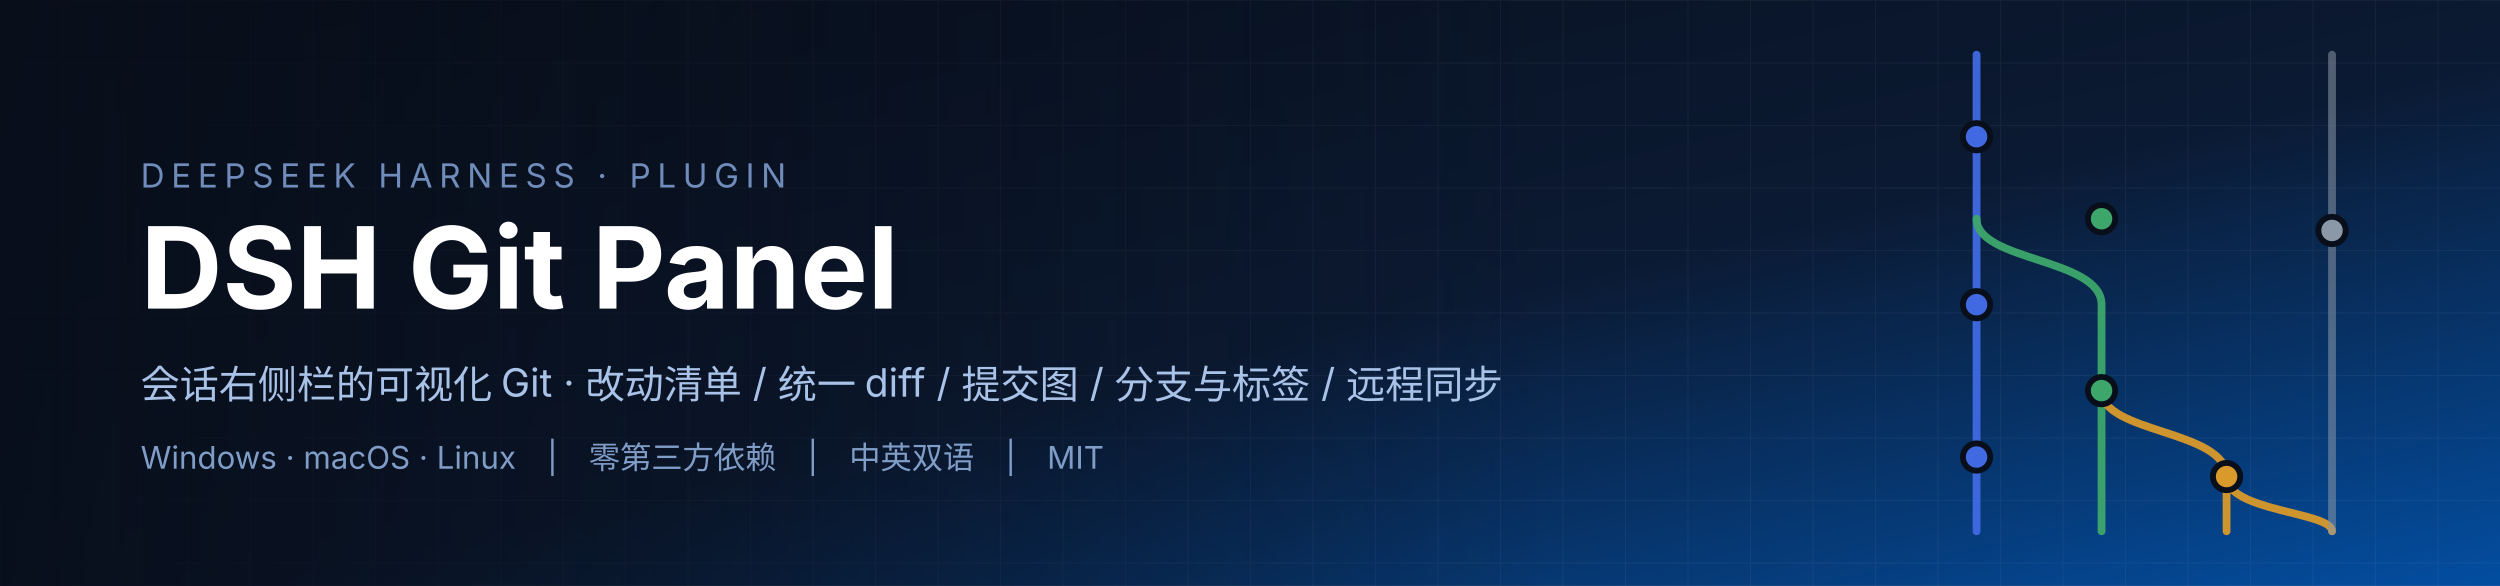
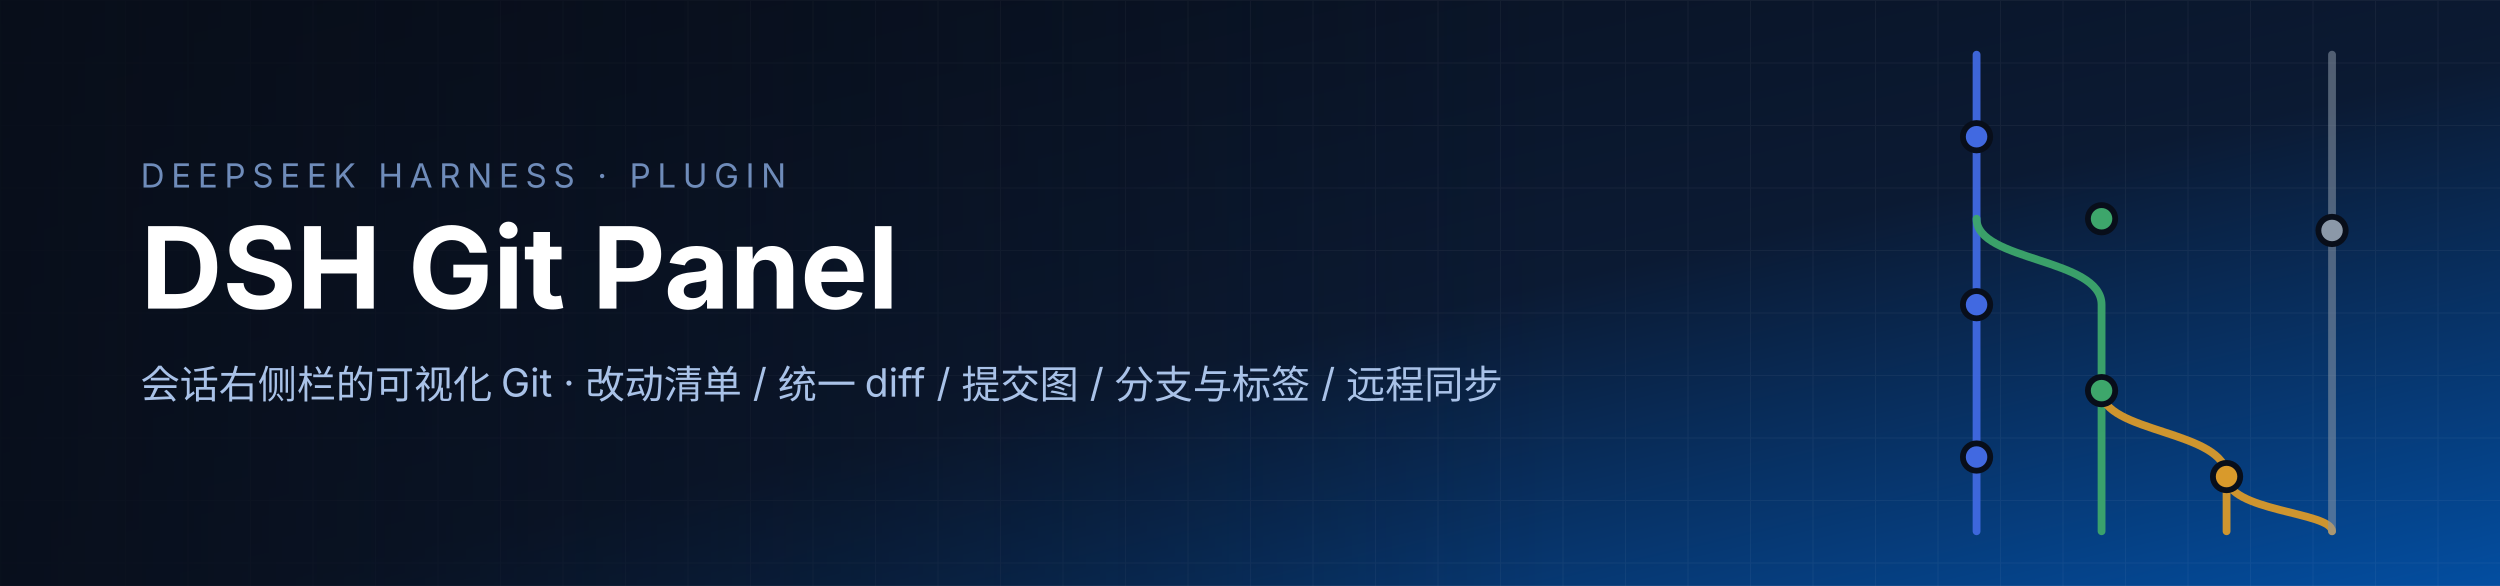
<svg xmlns="http://www.w3.org/2000/svg" width="1280" height="300" viewBox="0 0 1280 300" role="img" aria-label="DSH Git Panel — 会话右侧栏的可视化 Git">
  <defs>
    <linearGradient id="bg" x1="0" y1="0" x2="1" y2="1">
      <stop offset="0" stop-color="#080e1a" />
      <stop offset="0.55" stop-color="#0b1a33" />
      <stop offset="1" stop-color="#034ea1" />
    </linearGradient>
    <linearGradient id="fade" x1="0" y1="0" x2="1" y2="0">
      <stop offset="0" stop-color="#080e1a" stop-opacity="0.9" />
      <stop offset="0.62" stop-color="#080e1a" stop-opacity="0" />
    </linearGradient>
    <pattern id="grid" width="32" height="32" patternUnits="userSpaceOnUse">
      <path d="M32 0H0V32" fill="none" stroke="#ffffff" stroke-opacity="0.045" />
    </pattern>
  </defs>
  <rect width="1280" height="300" fill="url(#bg)" />
  <rect width="1280" height="300" fill="url(#grid)" />
  <rect width="1280" height="300" fill="url(#fade)" />
  <g transform="translate(44 0)">
    <g fill="none" stroke-width="4" stroke-linecap="round">
      <path d="M968 28 V272" stroke="#4169e1" stroke-opacity="0.95" />
      <path d="M968 112 C968 134, 1032 132, 1032 156 V272" stroke="#3DA66B" stroke-opacity="0.95" />
      <path d="M1032 200 C1032 222, 1096 220, 1096 244 V272" stroke="#d99a2b" stroke-opacity="0.95" />
      <path d="M1096 244 C1096 262, 1150 262, 1150 272" stroke="#d99a2b" stroke-opacity="0.95" />
      <path d="M1150 28 V272" stroke="#8b98a8" stroke-opacity="0.55" />
    </g>
    <g stroke="#080e1a" stroke-width="3">
      <circle cx="968" cy="70" r="7" fill="#4169e1" />
      <circle cx="968" cy="156" r="7" fill="#4169e1" />
      <circle cx="968" cy="234" r="7" fill="#4169e1" />
      <circle cx="1032" cy="112" r="7" fill="#3DA66B" />
      <circle cx="1032" cy="200" r="7" fill="#3DA66B" />
      <circle cx="1096" cy="244" r="7" fill="#d99a2b" />
      <circle cx="1150" cy="118" r="7" fill="#8b98a8" />
    </g>
  </g>
  <text x="72" y="96" font-family="Inter, 'Segoe UI', system-ui, -apple-system, sans-serif" font-size="17" letter-spacing="3.4" fill="#6f8cba">DEEPSEEK HARNESS · PLUGIN</text>
  <text x="72" y="158" font-family="Inter, 'Segoe UI', system-ui, -apple-system, sans-serif" font-size="58" font-weight="700" fill="#ffffff">DSH Git Panel</text>
  <text x="72" y="204" font-family="Inter, 'Segoe UI', system-ui, -apple-system, sans-serif" font-size="20" fill="#a9c2e8">会话右侧栏的可视化 Git · 改动清单 / 统一 diff / 提交图 / 分支与标签 / 远程同步</text>
-   <text x="72" y="240" font-family="Inter, 'Segoe UI', system-ui, -apple-system, sans-serif" font-size="16" fill="#7f9dc7">Windows · macOS · Linux　|　零第三方依赖　|　中英双语　|　MIT</text>
</svg>
